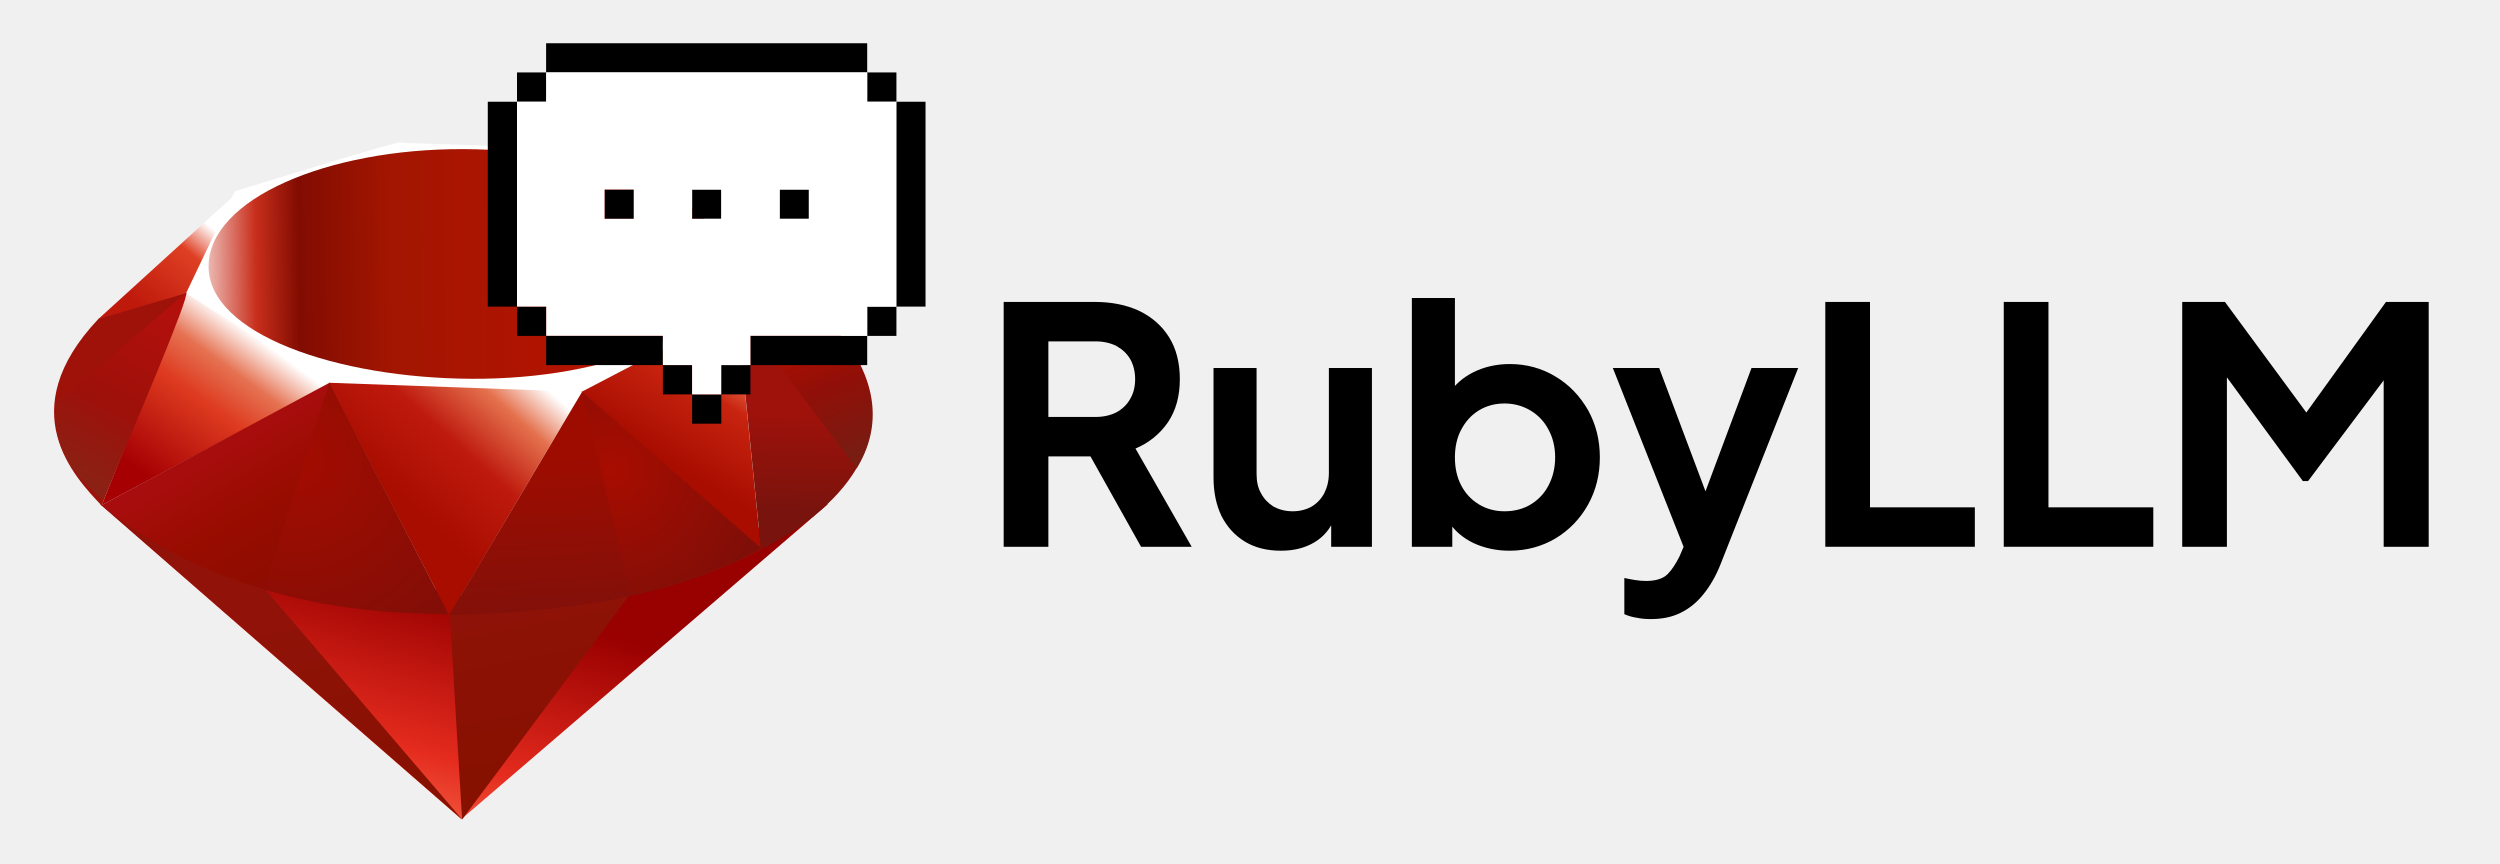
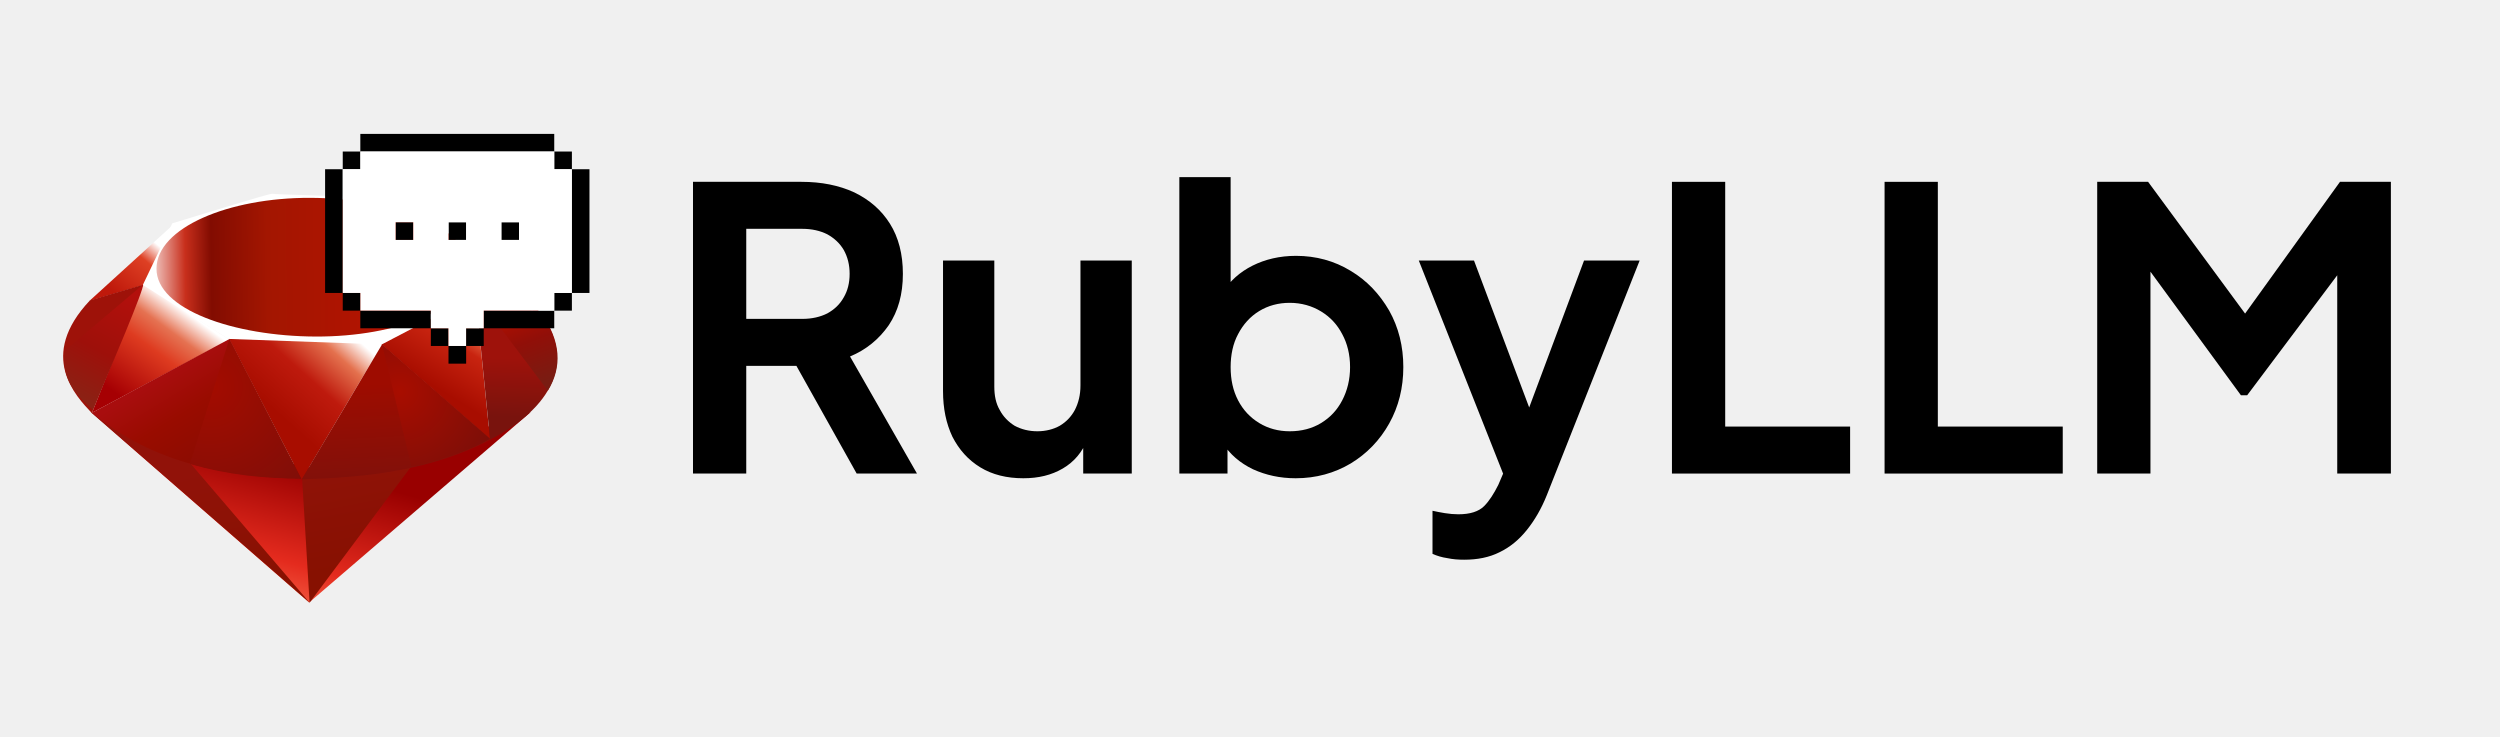
- <svg xmlns="http://www.w3.org/2000/svg" width="100%" height="100%" viewBox="0 0 1483 512" version="1.1" xml:space="preserve" style="fill-rule:evenodd;clip-rule:evenodd;stroke-linejoin:round;stroke-miterlimit:2;">
-   <g transform="matrix(1,0,0,1,0,-582.045)">
-     <g id="Big" transform="matrix(2.89622,0,0,1,0,582.045)">
-       <rect x="0" y="0" width="512" height="512" style="fill:none;" />
-       <g transform="matrix(0.836626,0,0,1.14948,-6.41812,9.063)">
-         <g transform="matrix(0.5658,1.19099,-0.564997,1.19268,120.907,-31.4857)">
-           <g>
-             <path id="polygon3282" d="M153.5,130.41L40.38,197.58L186.849,187.641L198.13,39.95L153.5,130.41Z" style="fill:url(#_Linear1);" />
-             <path id="polygon3293" d="M187.089,187.54L174.5,100.65L140.209,145.93L187.089,187.54Z" style="fill:url(#_Linear2);" />
-             <path id="polygon3304" d="M187.259,187.54L95.03,180.3L40.87,197.391L187.259,187.54Z" style="fill:url(#_Linear3);" />
-             <path id="polygon3319" d="M41,197.41L64.04,121.93L13.34,132.771L41,197.41Z" style="fill:url(#_Linear4);" />
-             <path id="polygon3334" d="M140.2,146.18L119,63.14L58.33,120.01L140.2,146.18Z" style="fill:url(#_Linear5);" />
-             <path id="polygon3349" d="M193.32,64.31L135.97,17.47L120,69.1L193.32,64.31Z" style="fill:url(#_Linear6);" />
-             <path id="polygon3362" d="M166.5,0.77L132.77,19.41L111.49,0.52L166.5,0.77Z" style="fill:url(#_Linear7);" />
-             <path id="polygon3375" d="M0,158.09L14.13,132.32L2.7,101.62L0,158.09Z" style="fill:url(#_Linear8);" />
-             <path id="path3377" d="M1.94,100.65L13.44,133.27L63.41,122.059L120.46,69.039L136.56,17.9L111.209,0L68.109,16.13C54.53,28.76 28.18,53.75 27.23,54.22C26.29,54.7 9.83,85.81 1.94,100.65Z" style="fill:white;" />
-             <path id="path3400" d="M42.32,42.05C71.75,12.87 109.69,-4.37 124.25,10.32C138.801,25.01 123.37,60.71 93.94,89.88C64.51,119.05 27.04,137.24 12.49,122.55C-2.07,107.87 12.89,71.22 42.32,42.05Z" style="fill:url(#_Linear9);" />
-             <path id="path3413" d="M41,197.38L63.86,121.66L139.78,146.05C112.33,171.79 81.8,193.55 41,197.38Z" style="fill:url(#_Linear10);" />
-             <path id="path3424" d="M120.56,68.89L140.05,146.09C162.98,121.98 183.56,96.06 193.639,64L120.56,68.89Z" style="fill:url(#_Linear11);" />
-             <path id="path3435" d="M193.44,64.39C201.24,40.85 203.04,7.08 166.259,0.81L136.079,17.48L193.44,64.39Z" style="fill:url(#_Linear12);" />
-             <path id="path3437" d="M0,157.75C1.08,196.601 29.11,197.18 41.05,197.521L13.47,133.11L0,157.75Z" style="fill:rgb(158,18,9);" />
-             <path id="path3448" d="M120.669,69.01C138.289,79.84 173.8,101.59 174.52,101.99C175.639,102.62 189.83,78.06 193.05,64.18L120.669,69.01Z" style="fill:url(#_Radial13);" />
-             <path id="path3459" d="M63.83,121.66L94.39,180.62C112.46,170.82 126.61,158.88 139.57,146.09L63.83,121.66Z" style="fill:url(#_Radial14);" />
-             <path id="path3472" d="M13.35,133.19L9.02,184.75C17.19,195.91 28.43,196.88 40.22,196.01C31.69,174.78 14.65,132.33 13.35,133.19Z" style="fill:url(#_Linear15);" />
-             <path id="path3485" d="M135.9,17.61L196.61,26.13C193.37,12.4 183.42,3.54 166.46,0.77L135.9,17.61Z" style="fill:url(#_Linear16);" />
+ <svg xmlns="http://www.w3.org/2000/svg" viewBox="0 0 475 140" version="1.1" xml:space="preserve" style="fill-rule:evenodd;clip-rule:evenodd;stroke-linejoin:round;stroke-miterlimit:2;" id="svg96">
+   <g transform="translate(12 20) scale(0.1953125)" id="g7">
+     <g transform="matrix(1,0,0,1,-6.23501,-2.41232)" id="g6">
+       <g id="Light" transform="matrix(1,0,0,1,6.23501,2.41232)">
+         <rect x="0" y="0" width="512" height="512" style="fill:none;" id="rect1" />
+         <g transform="matrix(1.13848,0,0,1.13848,-50.1797,11.4251)" id="g5">
+           <g transform="matrix(1.19268,1.19099,-1.19099,1.19268,254.868,-31.4857)" id="g2">
+             <g id="g1">
+               <path id="polygon3282" d="M153.5,130.41L40.38,197.58L186.849,187.641L198.13,39.95L153.5,130.41Z" style="fill:url(#_Linear1);" />
+               <path id="polygon3293" d="M187.089,187.54L174.5,100.65L140.209,145.93L187.089,187.54Z" style="fill:url(#_Linear2);" />
+               <path id="polygon3304" d="M187.259,187.54L95.03,180.3L40.87,197.391L187.259,187.54Z" style="fill:url(#_Linear3);" />
+               <path id="polygon3319" d="M41,197.41L64.04,121.93L13.34,132.771L41,197.41Z" style="fill:url(#_Linear4);" />
+               <path id="polygon3334" d="M140.2,146.18L119,63.14L58.33,120.01L140.2,146.18Z" style="fill:url(#_Linear5);" />
+               <path id="polygon3349" d="M193.32,64.31L135.97,17.47L120,69.1L193.32,64.31Z" style="fill:url(#_Linear6);" />
+               <path id="polygon3362" d="M166.5,0.77L132.77,19.41L111.49,0.52L166.5,0.77Z" style="fill:url(#_Linear7);" />
+               <path id="polygon3375" d="M0,158.09L14.13,132.32L2.7,101.62L0,158.09Z" style="fill:url(#_Linear8);" />
+               <path id="path3377" d="M1.94,100.65L13.44,133.27L63.41,122.059L120.46,69.039L136.56,17.9L111.209,0L68.109,16.13C54.53,28.76 28.18,53.75 27.23,54.22C26.29,54.7 9.83,85.81 1.94,100.65Z" style="fill:white;" />
+               <path id="path3400" d="M42.32,42.05C71.75,12.87 109.69,-4.37 124.25,10.32C138.801,25.01 123.37,60.71 93.94,89.88C64.51,119.05 27.04,137.24 12.49,122.55C-2.07,107.87 12.89,71.22 42.32,42.05Z" style="fill:url(#_Linear9);" />
+               <path id="path3413" d="M41,197.38L63.86,121.66L139.78,146.05C112.33,171.79 81.8,193.55 41,197.38Z" style="fill:url(#_Linear10);" />
+               <path id="path3424" d="M120.56,68.89L140.05,146.09C162.98,121.98 183.56,96.06 193.639,64L120.56,68.89Z" style="fill:url(#_Linear11);" />
+               <path id="path3435" d="M193.44,64.39C201.24,40.85 203.04,7.08 166.259,0.81L136.079,17.48L193.44,64.39Z" style="fill:url(#_Linear12);" />
+               <path id="path3437" d="M0,157.75C1.08,196.601 29.11,197.18 41.05,197.521L13.47,133.11L0,157.75Z" style="fill:rgb(158,18,9);" />
+               <path id="path3448" d="M120.669,69.01C138.289,79.84 173.8,101.59 174.52,101.99C175.639,102.62 189.83,78.06 193.05,64.18L120.669,69.01Z" style="fill:url(#_Radial13);" />
+               <path id="path3459" d="M63.83,121.66L94.39,180.62C112.46,170.82 126.61,158.88 139.57,146.09L63.83,121.66Z" style="fill:url(#_Radial14);" />
+               <path id="path3472" d="M13.35,133.19L9.02,184.75C17.19,195.91 28.43,196.88 40.22,196.01C31.69,174.78 14.65,132.33 13.35,133.19Z" style="fill:url(#_Linear15);" />
+               <path id="path3485" d="M135.9,17.61L196.61,26.13C193.37,12.4 183.42,3.54 166.46,0.77L135.9,17.61Z" style="fill:url(#_Linear16);" />
+             </g>
+           </g>
+           <g id="XMLID_22_" transform="matrix(0.56475,0,0,0.566265,267.898,-0.682123)">
+             <g id="g3">
+               <rect id="XMLID_101_" x="53.3" y="26.7" width="293.4" height="26.6" style="fill-rule:nonzero;" />
+               <rect id="XMLID_177_" x="26.7" y="53.3" width="26.7" height="26.7" />
+               <rect id="XMLID_178_" x="346.7" y="53.3" width="26.7" height="26.7" />
+               <rect id="XMLID_179_" x="373.3" y="80" width="26.7" height="186.7" style="fill-rule:nonzero;" />
+               <rect id="XMLID_180_" x="106.7" y="160" width="26.7" height="26.7" />
+               <rect id="XMLID_181_" x="186.7" y="160" width="26.7" height="26.7" />
+               <rect id="XMLID_182_" x="266.7" y="160" width="26.7" height="26.7" />
+               <rect id="XMLID_183_" x="0" y="80" width="26.7" height="186.7" style="fill-rule:nonzero;" />
+               <rect id="XMLID_184_" x="26.7" y="266.7" width="26.7" height="26.7" />
+               <rect id="XMLID_185_" x="346.7" y="266.7" width="26.7" height="26.7" />
+               <rect id="XMLID_211_" x="53.3" y="293.3" width="106.7" height="26.7" style="fill-rule:nonzero;" />
+               <rect id="XMLID_212_" x="240" y="293.3" width="106.7" height="26.7" style="fill-rule:nonzero;" />
+               <rect id="XMLID_213_" x="160" y="320" width="26.7" height="26.7" />
+               <rect id="XMLID_214_" x="213.3" y="320" width="26.7" height="26.7" />
+               <rect id="XMLID_215_" x="186.7" y="346.7" width="26.7" height="26.7" />
+             </g>
+             <g transform="matrix(0.5,0,0,0.5,0,0)" id="g4">
+               <path d="M53.4,533.4L53.4,160L106.8,160L106.8,106.6L693.4,106.6L693.4,160L746.6,160L746.6,533.4L693.4,533.4L693.4,586.6L480,586.6L480,640L426.6,640L426.6,693.4L373.4,693.4L373.4,640L320,640L320,586.6L106.8,586.6L106.8,533.4L53.4,533.4ZM266.8,320L213.4,320L213.4,373.4L266.8,373.4L266.8,320ZM426.8,320L373.4,320L373.4,373.4L426.8,373.4L426.8,320ZM586.8,320L533.4,320L533.4,373.4L586.8,373.4L586.8,320Z" style="fill:white;" id="path3" />
+             </g>
          </g>
        </g>
-         <g transform="matrix(0.267913,0,0,0.566265,127.089,-0.682123)">
-           <path id="XMLID_101_" d="M53.3,53.3L346.7,53.3L346.7,26.7L53.3,26.7L53.3,53.3Z" style="fill-rule:nonzero;" />
-           <rect id="XMLID_177_" x="26.7" y="53.3" width="26.7" height="26.7" />
-           <rect id="XMLID_178_" x="346.7" y="53.3" width="26.7" height="26.7" />
-           <path id="XMLID_179_" d="M373.3,80L373.3,266.7L400,266.7L400,80L373.3,80Z" style="fill-rule:nonzero;" />
-           <rect id="XMLID_180_" x="106.7" y="160" width="26.7" height="26.7" />
-           <rect id="XMLID_181_" x="186.7" y="160" width="26.7" height="26.7" />
-           <rect id="XMLID_182_" x="266.7" y="160" width="26.7" height="26.7" />
-           <path id="XMLID_183_" d="M26.7,266.7L26.7,80L0,80L0,266.7L26.7,266.7Z" style="fill-rule:nonzero;" />
-           <rect id="XMLID_184_" x="26.7" y="266.7" width="26.7" height="26.7" />
-           <rect id="XMLID_185_" x="346.7" y="266.7" width="26.7" height="26.7" />
-           <path id="XMLID_211_" d="M160,293.3L53.3,293.3L53.3,320L160,320L160,293.3Z" style="fill-rule:nonzero;" />
-           <path id="XMLID_212_" d="M346.7,293.3L240,293.3L240,320L346.7,320L346.7,293.3Z" style="fill-rule:nonzero;" />
-           <rect id="XMLID_213_" x="160" y="320" width="26.7" height="26.7" />
-           <rect id="XMLID_214_" x="213.3" y="320" width="26.7" height="26.7" />
-           <rect id="XMLID_215_" x="186.7" y="346.7" width="26.7" height="26.7" />
-         </g>
-         <g transform="matrix(0.133956,0,0,0.283132,127.089,-0.682123)">
-           <path d="M53.4,533.4L53.4,160L106.8,160L106.8,106.6L693.4,106.6L693.4,160L746.6,160L746.6,533.4L693.4,533.4L693.4,586.6L480,586.6L480,640L426.6,640L426.6,693.4L373.4,693.4L373.4,640L320,640L320,586.6L106.8,586.6L106.8,533.4L53.4,533.4ZM266.8,320L213.4,320L213.4,373.4L266.8,373.4L266.8,320ZM426.8,320L373.4,320L373.4,373.4L426.8,373.4L426.8,320ZM586.8,320L533.4,320L533.4,373.4L586.8,373.4L586.8,320Z" style="fill:white;" />
-         </g>
-       </g>
-       <g transform="matrix(1.40236,0,0,4.06153,161.177,-371.155)">
-         <g transform="matrix(48,0,0,48,28.2017,171.241)">
-           <path d="M0.072,-0L0.072,-0.745L0.349,-0.745C0.4,-0.745 0.445,-0.736 0.484,-0.718C0.523,-0.699 0.553,-0.673 0.575,-0.638C0.597,-0.603 0.608,-0.56 0.608,-0.51C0.608,-0.458 0.596,-0.415 0.572,-0.379C0.547,-0.343 0.514,-0.316 0.473,-0.299L0.644,-0L0.49,-0L0.307,-0.327L0.395,-0.275L0.208,-0.275L0.208,-0L0.072,-0ZM0.208,-0.395L0.351,-0.395C0.376,-0.395 0.397,-0.4 0.415,-0.409C0.433,-0.419 0.447,-0.432 0.457,-0.45C0.467,-0.467 0.472,-0.487 0.472,-0.51C0.472,-0.533 0.467,-0.553 0.457,-0.571C0.447,-0.588 0.433,-0.601 0.415,-0.611C0.397,-0.62 0.376,-0.625 0.351,-0.625L0.208,-0.625L0.208,-0.395Z" style="fill-rule:nonzero;" />
-         </g>
-         <g transform="matrix(48,0,0,48,59.9057,171.241)">
-           <path d="M0.255,0.012C0.213,0.012 0.176,0.003 0.145,-0.016C0.114,-0.035 0.091,-0.061 0.074,-0.094C0.058,-0.128 0.05,-0.166 0.05,-0.211L0.05,-0.544L0.181,-0.544L0.181,-0.222C0.181,-0.199 0.185,-0.179 0.195,-0.162C0.204,-0.145 0.217,-0.132 0.233,-0.122C0.25,-0.113 0.269,-0.108 0.291,-0.108C0.312,-0.108 0.332,-0.113 0.348,-0.122C0.365,-0.132 0.378,-0.146 0.387,-0.163C0.396,-0.181 0.401,-0.201 0.401,-0.225L0.401,-0.544L0.532,-0.544L0.532,-0L0.408,-0L0.408,-0.107L0.419,-0.088C0.406,-0.055 0.385,-0.03 0.356,-0.013C0.327,0.004 0.294,0.012 0.255,0.012Z" style="fill-rule:nonzero;" />
-         </g>
-         <g transform="matrix(48,0,0,48,88.3457,171.241)">
-           <path d="M0.358,0.012C0.318,0.012 0.282,0.004 0.249,-0.011C0.216,-0.027 0.19,-0.049 0.171,-0.079L0.184,-0.105L0.184,-0L0.061,-0L0.061,-0.757L0.192,-0.757L0.192,-0.436L0.172,-0.463C0.19,-0.492 0.216,-0.515 0.248,-0.531C0.28,-0.547 0.317,-0.556 0.359,-0.556C0.41,-0.556 0.457,-0.543 0.498,-0.518C0.54,-0.493 0.572,-0.459 0.597,-0.416C0.621,-0.373 0.633,-0.325 0.633,-0.272C0.633,-0.219 0.621,-0.171 0.597,-0.128C0.573,-0.085 0.54,-0.051 0.499,-0.026C0.457,-0.001 0.41,0.012 0.358,0.012ZM0.343,-0.108C0.373,-0.108 0.4,-0.115 0.423,-0.129C0.446,-0.143 0.464,-0.162 0.477,-0.187C0.49,-0.212 0.497,-0.24 0.497,-0.272C0.497,-0.304 0.49,-0.332 0.477,-0.356C0.464,-0.381 0.446,-0.4 0.423,-0.414C0.4,-0.428 0.373,-0.436 0.343,-0.436C0.314,-0.436 0.288,-0.429 0.265,-0.415C0.242,-0.401 0.224,-0.381 0.211,-0.356C0.198,-0.332 0.192,-0.303 0.192,-0.272C0.192,-0.24 0.198,-0.212 0.211,-0.187C0.224,-0.162 0.242,-0.143 0.265,-0.129C0.288,-0.115 0.314,-0.108 0.343,-0.108Z" style="fill-rule:nonzero;" />
-         </g>
-         <g transform="matrix(48,0,0,48,120.098,171.241)">
-           <path d="M0.127,0.22C0.112,0.22 0.098,0.219 0.084,0.216C0.07,0.214 0.057,0.21 0.046,0.205L0.046,0.095C0.055,0.097 0.065,0.099 0.077,0.101C0.089,0.103 0.101,0.104 0.112,0.104C0.142,0.104 0.164,0.097 0.178,0.083C0.191,0.07 0.203,0.051 0.214,0.029L0.25,-0.055L0.248,0.055L0.011,-0.544L0.152,-0.544L0.318,-0.102L0.268,-0.102L0.433,-0.544L0.575,-0.544L0.338,0.055C0.324,0.09 0.307,0.119 0.287,0.144C0.267,0.169 0.244,0.188 0.217,0.201C0.191,0.214 0.161,0.22 0.127,0.22Z" style="fill-rule:nonzero;" />
-         </g>
-         <g transform="matrix(48,0,0,48,148.202,171.241)">
-           <path d="M0.072,-0L0.072,-0.745L0.208,-0.745L0.208,-0.12L0.527,-0.12L0.527,-0L0.072,-0Z" style="fill-rule:nonzero;" />
-         </g>
-         <g transform="matrix(48,0,0,48,174.266,171.241)">
-           <path d="M0.072,-0L0.072,-0.745L0.208,-0.745L0.208,-0.12L0.527,-0.12L0.527,-0L0.072,-0Z" style="fill-rule:nonzero;" />
-         </g>
-         <g transform="matrix(48,0,0,48,200.33,171.241)">
-           <path d="M0.072,-0L0.072,-0.745L0.202,-0.745L0.481,-0.366L0.419,-0.366L0.692,-0.745L0.822,-0.745L0.822,-0L0.685,-0L0.685,-0.59L0.738,-0.577L0.455,-0.2L0.439,-0.2L0.163,-0.577L0.208,-0.59L0.208,-0L0.072,-0Z" style="fill-rule:nonzero;" />
-         </g>
-         <g transform="matrix(48,0,0,48,243.194,171.241)">
-                 </g>
      </g>
    </g>
  </g>
-   <defs>
+   <g transform="matrix(1.55,0,0,1.55,82.6,-175.4471)" fill="#111111" id="g15" style="fill:#000000;fill-opacity:1">
+     <g transform="matrix(48,0,0,48,28.2017,171.241)" id="g8" style="fill:#000000;fill-opacity:1">
+       <path d="m 0.072,0 v -0.745 h 0.277 c 0.051,0 0.096,0.009 0.135,0.027 0.039,0.019 0.069,0.045 0.091,0.08 0.022,0.035 0.033,0.078 0.033,0.128 0,0.052 -0.012,0.095 -0.036,0.131 -0.025,0.036 -0.058,0.063 -0.099,0.08 L 0.644,0 H 0.49 L 0.307,-0.327 0.395,-0.275 H 0.208 V 0 Z m 0.136,-0.395 h 0.143 c 0.025,0 0.046,-0.005 0.064,-0.014 0.018,-0.01 0.032,-0.023 0.042,-0.041 0.01,-0.017 0.015,-0.037 0.015,-0.06 0,-0.023 -0.005,-0.043 -0.015,-0.061 C 0.447,-0.588 0.433,-0.601 0.415,-0.611 0.397,-0.62 0.376,-0.625 0.351,-0.625 H 0.208 Z" style="fill-rule:nonzero;fill:#000000;fill-opacity:1" id="path7" />
+     </g>
+     <g transform="matrix(48,0,0,48,59.9057,171.241)" id="g9" style="fill:#000000;fill-opacity:1">
+       <path d="M 0.255,0.012 C 0.213,0.012 0.176,0.003 0.145,-0.016 0.114,-0.035 0.091,-0.061 0.074,-0.094 0.058,-0.128 0.05,-0.166 0.05,-0.211 v -0.333 h 0.131 v 0.322 c 0,0.023 0.004,0.043 0.014,0.06 0.009,0.017 0.022,0.03 0.038,0.04 0.017,0.009 0.036,0.014 0.058,0.014 0.021,0 0.041,-0.005 0.057,-0.014 0.017,-0.01 0.03,-0.024 0.039,-0.041 0.009,-0.018 0.014,-0.038 0.014,-0.062 V -0.544 H 0.532 V 0 H 0.408 v -0.107 l 0.011,0.019 C 0.406,-0.055 0.385,-0.03 0.356,-0.013 0.327,0.004 0.294,0.012 0.255,0.012 Z" style="fill-rule:nonzero;fill:#000000;fill-opacity:1" id="path8" />
+     </g>
+     <g transform="matrix(48,0,0,48,88.3457,171.241)" id="g10" style="fill:#000000;fill-opacity:1">
+       <path d="M 0.358,0.012 C 0.318,0.012 0.282,0.004 0.249,-0.011 0.216,-0.027 0.19,-0.049 0.171,-0.079 L 0.184,-0.105 V 0 H 0.061 v -0.757 h 0.131 v 0.321 l -0.02,-0.027 c 0.018,-0.029 0.044,-0.052 0.076,-0.068 0.032,-0.016 0.069,-0.025 0.111,-0.025 0.051,0 0.098,0.013 0.139,0.038 0.042,0.025 0.074,0.059 0.099,0.102 0.024,0.043 0.036,0.091 0.036,0.144 0,0.053 -0.012,0.101 -0.036,0.144 C 0.573,-0.085 0.54,-0.051 0.499,-0.026 0.457,-0.001 0.41,0.012 0.358,0.012 Z m -0.015,-0.12 c 0.03,0 0.057,-0.007 0.08,-0.021 0.023,-0.014 0.041,-0.033 0.054,-0.058 0.013,-0.025 0.02,-0.053 0.02,-0.085 0,-0.032 -0.007,-0.06 -0.02,-0.084 C 0.464,-0.381 0.446,-0.4 0.423,-0.414 0.4,-0.428 0.373,-0.436 0.343,-0.436 c -0.029,0 -0.055,0.007 -0.078,0.021 -0.023,0.014 -0.041,0.034 -0.054,0.059 -0.013,0.024 -0.019,0.053 -0.019,0.084 0,0.032 0.006,0.06 0.019,0.085 0.013,0.025 0.031,0.044 0.054,0.058 0.023,0.014 0.049,0.021 0.078,0.021 z" style="fill-rule:nonzero;fill:#000000;fill-opacity:1" id="path9" />
+     </g>
+     <g transform="matrix(48,0,0,48,120.098,171.241)" id="g11" style="fill:#000000;fill-opacity:1">
+       <path d="M 0.127,0.22 C 0.112,0.22 0.098,0.219 0.084,0.216 0.07,0.214 0.057,0.21 0.046,0.205 v -0.11 c 0.009,0.002 0.019,0.004 0.031,0.006 0.012,0.002 0.024,0.003 0.035,0.003 0.03,0 0.052,-0.007 0.066,-0.021 C 0.191,0.07 0.203,0.051 0.214,0.029 L 0.25,-0.055 0.248,0.055 0.011,-0.544 h 0.141 l 0.166,0.442 H 0.268 L 0.433,-0.544 H 0.575 L 0.338,0.055 C 0.324,0.09 0.307,0.119 0.287,0.144 0.267,0.169 0.244,0.188 0.217,0.201 0.191,0.214 0.161,0.22 0.127,0.22 Z" style="fill-rule:nonzero;fill:#000000;fill-opacity:1" id="path10" />
+     </g>
+     <g transform="matrix(48,0,0,48,148.202,171.241)" id="g12" style="fill:#000000;fill-opacity:1">
+       <path d="M 0.072,0 V -0.745 H 0.208 V -0.12 H 0.527 V 0 Z" style="fill-rule:nonzero;fill:#000000;fill-opacity:1" id="path11" />
+     </g>
+     <g transform="matrix(48,0,0,48,174.266,171.241)" id="g13" style="fill:#000000;fill-opacity:1">
+       <path d="M 0.072,0 V -0.745 H 0.208 V -0.12 H 0.527 V 0 Z" style="fill-rule:nonzero;fill:#000000;fill-opacity:1" id="path12" />
+     </g>
+     <g transform="matrix(48,0,0,48,200.33,171.241)" id="g14" style="fill:#000000;fill-opacity:1">
+       <path d="m 0.072,0 v -0.745 h 0.13 l 0.279,0.379 H 0.419 l 0.273,-0.379 h 0.13 V 0 H 0.685 V -0.59 L 0.738,-0.577 0.455,-0.2 H 0.439 L 0.163,-0.577 0.208,-0.59 V 0 Z" style="fill-rule:nonzero;fill:#000000;fill-opacity:1" id="path13" />
+     </g>
+   </g>
+   <defs id="defs96">
    <linearGradient id="_Linear1" x1="0" y1="0" x2="1" y2="0" gradientUnits="userSpaceOnUse" gradientTransform="matrix(-41.7974,-73.7955,73.7955,-41.7974,174.074,215.549)">
-       <stop offset="0" style="stop-color:rgb(251,118,85);stop-opacity:1" />
-       <stop offset="0" style="stop-color:rgb(251,118,85);stop-opacity:1" />
-       <stop offset="0.41" style="stop-color:rgb(228,43,30);stop-opacity:1" />
-       <stop offset="0.99" style="stop-color:rgb(153,0,0);stop-opacity:1" />
-       <stop offset="1" style="stop-color:rgb(153,0,0);stop-opacity:1" />
+       <stop offset="0" style="stop-color:rgb(251,118,85);stop-opacity:1" id="stop15" />
+       <stop offset="0" style="stop-color:rgb(251,118,85);stop-opacity:1" id="stop16" />
+       <stop offset="0.41" style="stop-color:rgb(228,43,30);stop-opacity:1" id="stop17" />
+       <stop offset="0.99" style="stop-color:rgb(153,0,0);stop-opacity:1" id="stop18" />
+       <stop offset="1" style="stop-color:rgb(153,0,0);stop-opacity:1" id="stop19" />
    </linearGradient>
    <linearGradient id="_Linear2" x1="0" y1="0" x2="1" y2="0" gradientUnits="userSpaceOnUse" gradientTransform="matrix(-53.8674,-36.1483,36.1483,-53.8674,194.895,153.558)">
-       <stop offset="0" style="stop-color:rgb(135,17,1);stop-opacity:1" />
-       <stop offset="0" style="stop-color:rgb(135,17,1);stop-opacity:1" />
-       <stop offset="0.99" style="stop-color:rgb(145,18,9);stop-opacity:1" />
-       <stop offset="1" style="stop-color:rgb(145,18,9);stop-opacity:1" />
+       <stop offset="0" style="stop-color:rgb(135,17,1);stop-opacity:1" id="stop20" />
+       <stop offset="0" style="stop-color:rgb(135,17,1);stop-opacity:1" id="stop21" />
+       <stop offset="0.99" style="stop-color:rgb(145,18,9);stop-opacity:1" id="stop22" />
+       <stop offset="1" style="stop-color:rgb(145,18,9);stop-opacity:1" id="stop23" />
    </linearGradient>
    <linearGradient id="_Linear3" x1="0" y1="0" x2="1" y2="0" gradientUnits="userSpaceOnUse" gradientTransform="matrix(-53.8657,-36.1472,36.1472,-53.8657,151.795,217.785)">
-       <stop offset="0" style="stop-color:rgb(135,17,1);stop-opacity:1" />
-       <stop offset="0" style="stop-color:rgb(135,17,1);stop-opacity:1" />
-       <stop offset="0.99" style="stop-color:rgb(145,18,9);stop-opacity:1" />
-       <stop offset="1" style="stop-color:rgb(145,18,9);stop-opacity:1" />
+       <stop offset="0" style="stop-color:rgb(135,17,1);stop-opacity:1" id="stop24" />
+       <stop offset="0" style="stop-color:rgb(135,17,1);stop-opacity:1" id="stop25" />
+       <stop offset="0.99" style="stop-color:rgb(145,18,9);stop-opacity:1" id="stop26" />
+       <stop offset="1" style="stop-color:rgb(145,18,9);stop-opacity:1" id="stop27" />
    </linearGradient>
    <linearGradient id="_Linear4" x1="0" y1="0" x2="1" y2="0" gradientUnits="userSpaceOnUse" gradientTransform="matrix(8.3506,54.2708,-54.2708,8.3506,38.6963,127.391)">
-       <stop offset="0" style="stop-color:white;stop-opacity:1" />
-       <stop offset="0" style="stop-color:white;stop-opacity:1" />
-       <stop offset="0.23" style="stop-color:rgb(229,114,82);stop-opacity:1" />
-       <stop offset="0.46" style="stop-color:rgb(222,59,32);stop-opacity:1" />
-       <stop offset="0.99" style="stop-color:rgb(166,0,3);stop-opacity:1" />
-       <stop offset="1" style="stop-color:rgb(166,0,3);stop-opacity:1" />
+       <stop offset="0" style="stop-color:white;stop-opacity:1" id="stop28" />
+       <stop offset="0" style="stop-color:white;stop-opacity:1" id="stop29" />
+       <stop offset="0.23" style="stop-color:rgb(229,114,82);stop-opacity:1" id="stop30" />
+       <stop offset="0.46" style="stop-color:rgb(222,59,32);stop-opacity:1" id="stop31" />
+       <stop offset="0.99" style="stop-color:rgb(166,0,3);stop-opacity:1" id="stop32" />
+       <stop offset="1" style="stop-color:rgb(166,0,3);stop-opacity:1" id="stop33" />
    </linearGradient>
    <linearGradient id="_Linear5" x1="0" y1="0" x2="1" y2="0" gradientUnits="userSpaceOnUse" gradientTransform="matrix(3.07681,55.3868,-55.3868,3.07681,96.1328,76.7153)">
-       <stop offset="0" style="stop-color:white;stop-opacity:1" />
-       <stop offset="0" style="stop-color:white;stop-opacity:1" />
-       <stop offset="0.23" style="stop-color:rgb(228,113,78);stop-opacity:1" />
-       <stop offset="0.56" style="stop-color:rgb(190,26,13);stop-opacity:1" />
-       <stop offset="0.99" style="stop-color:rgb(168,13,0);stop-opacity:1" />
-       <stop offset="1" style="stop-color:rgb(168,13,0);stop-opacity:1" />
+       <stop offset="0" style="stop-color:white;stop-opacity:1" id="stop34" />
+       <stop offset="0" style="stop-color:white;stop-opacity:1" id="stop35" />
+       <stop offset="0.23" style="stop-color:rgb(228,113,78);stop-opacity:1" id="stop36" />
+       <stop offset="0.56" style="stop-color:rgb(190,26,13);stop-opacity:1" id="stop37" />
+       <stop offset="0.99" style="stop-color:rgb(168,13,0);stop-opacity:1" id="stop38" />
+       <stop offset="1" style="stop-color:rgb(168,13,0);stop-opacity:1" id="stop39" />
    </linearGradient>
    <linearGradient id="_Linear6" x1="0" y1="0" x2="1" y2="0" gradientUnits="userSpaceOnUse" gradientTransform="matrix(9.2111,39.6952,-39.6952,9.2111,147.103,25.521)">
-       <stop offset="0" style="stop-color:white;stop-opacity:1" />
-       <stop offset="0" style="stop-color:white;stop-opacity:1" />
-       <stop offset="0.18" style="stop-color:rgb(228,99,66);stop-opacity:1" />
-       <stop offset="0.4" style="stop-color:rgb(200,36,16);stop-opacity:1" />
-       <stop offset="0.99" style="stop-color:rgb(168,13,0);stop-opacity:1" />
-       <stop offset="1" style="stop-color:rgb(168,13,0);stop-opacity:1" />
+       <stop offset="0" style="stop-color:white;stop-opacity:1" id="stop40" />
+       <stop offset="0" style="stop-color:white;stop-opacity:1" id="stop41" />
+       <stop offset="0.18" style="stop-color:rgb(228,99,66);stop-opacity:1" id="stop42" />
+       <stop offset="0.4" style="stop-color:rgb(200,36,16);stop-opacity:1" id="stop43" />
+       <stop offset="0.99" style="stop-color:rgb(168,13,0);stop-opacity:1" id="stop44" />
+       <stop offset="1" style="stop-color:rgb(168,13,0);stop-opacity:1" id="stop45" />
    </linearGradient>
    <linearGradient id="_Linear7" x1="0" y1="0" x2="1" y2="0" gradientUnits="userSpaceOnUse" gradientTransform="matrix(39.6925,-19.8463,19.8463,39.6925,118.976,11.5415)">
-       <stop offset="0" style="stop-color:white;stop-opacity:1" />
-       <stop offset="0" style="stop-color:white;stop-opacity:1" />
-       <stop offset="0.54" style="stop-color:rgb(200,31,17);stop-opacity:1" />
-       <stop offset="0.99" style="stop-color:rgb(191,9,5);stop-opacity:1" />
-       <stop offset="1" style="stop-color:rgb(191,9,5);stop-opacity:1" />
+       <stop offset="0" style="stop-color:white;stop-opacity:1" id="stop46" />
+       <stop offset="0" style="stop-color:white;stop-opacity:1" id="stop47" />
+       <stop offset="0.54" style="stop-color:rgb(200,31,17);stop-opacity:1" id="stop48" />
+       <stop offset="0.99" style="stop-color:rgb(191,9,5);stop-opacity:1" id="stop49" />
+       <stop offset="1" style="stop-color:rgb(191,9,5);stop-opacity:1" id="stop50" />
    </linearGradient>
    <linearGradient id="_Linear8" x1="0" y1="0" x2="1" y2="0" gradientUnits="userSpaceOnUse" gradientTransform="matrix(3.2669,32.7081,-32.7081,3.2669,3.9033,113.555)">
-       <stop offset="0" style="stop-color:white;stop-opacity:1" />
-       <stop offset="0" style="stop-color:white;stop-opacity:1" />
-       <stop offset="0.31" style="stop-color:rgb(222,64,36);stop-opacity:1" />
-       <stop offset="0.99" style="stop-color:rgb(191,25,11);stop-opacity:1" />
-       <stop offset="1" style="stop-color:rgb(191,25,11);stop-opacity:1" />
+       <stop offset="0" style="stop-color:white;stop-opacity:1" id="stop51" />
+       <stop offset="0" style="stop-color:white;stop-opacity:1" id="stop52" />
+       <stop offset="0.31" style="stop-color:rgb(222,64,36);stop-opacity:1" id="stop53" />
+       <stop offset="0.99" style="stop-color:rgb(191,25,11);stop-opacity:1" id="stop54" />
+       <stop offset="1" style="stop-color:rgb(191,25,11);stop-opacity:1" id="stop55" />
    </linearGradient>
    <linearGradient id="_Linear9" x1="0" y1="0" x2="1" y2="0" gradientUnits="userSpaceOnUse" gradientTransform="matrix(153.571,-157.914,157.914,153.571,-18.5557,155.105)">
-       <stop offset="0" style="stop-color:rgb(189,0,18);stop-opacity:1" />
-       <stop offset="0" style="stop-color:rgb(189,0,18);stop-opacity:1" />
-       <stop offset="0.07" style="stop-color:white;stop-opacity:1" />
-       <stop offset="0.17" style="stop-color:white;stop-opacity:1" />
-       <stop offset="0.27" style="stop-color:rgb(200,47,28);stop-opacity:1" />
-       <stop offset="0.33" style="stop-color:rgb(130,12,1);stop-opacity:1" />
-       <stop offset="0.46" style="stop-color:rgb(163,22,1);stop-opacity:1" />
-       <stop offset="0.72" style="stop-color:rgb(179,19,1);stop-opacity:1" />
-       <stop offset="0.99" style="stop-color:rgb(232,38,9);stop-opacity:1" />
-       <stop offset="1" style="stop-color:rgb(232,38,9);stop-opacity:1" />
+       <stop offset="0" style="stop-color:rgb(189,0,18);stop-opacity:1" id="stop56" />
+       <stop offset="0" style="stop-color:rgb(189,0,18);stop-opacity:1" id="stop57" />
+       <stop offset="0.07" style="stop-color:white;stop-opacity:1" id="stop58" />
+       <stop offset="0.17" style="stop-color:white;stop-opacity:1" id="stop59" />
+       <stop offset="0.27" style="stop-color:rgb(200,47,28);stop-opacity:1" id="stop60" />
+       <stop offset="0.33" style="stop-color:rgb(130,12,1);stop-opacity:1" id="stop61" />
+       <stop offset="0.46" style="stop-color:rgb(163,22,1);stop-opacity:1" id="stop62" />
+       <stop offset="0.72" style="stop-color:rgb(179,19,1);stop-opacity:1" id="stop63" />
+       <stop offset="0.99" style="stop-color:rgb(232,38,9);stop-opacity:1" id="stop64" />
+       <stop offset="1" style="stop-color:rgb(232,38,9);stop-opacity:1" id="stop65" />
    </linearGradient>
    <linearGradient id="_Linear10" x1="0" y1="0" x2="1" y2="0" gradientUnits="userSpaceOnUse" gradientTransform="matrix(-46.257,-11.4166,11.4166,-46.257,99.0747,171.033)">
-       <stop offset="0" style="stop-color:rgb(140,12,1);stop-opacity:1" />
-       <stop offset="0" style="stop-color:rgb(140,12,1);stop-opacity:1" />
-       <stop offset="0.54" style="stop-color:rgb(153,12,0);stop-opacity:1" />
-       <stop offset="0.99" style="stop-color:rgb(168,13,14);stop-opacity:1" />
-       <stop offset="1" style="stop-color:rgb(168,13,14);stop-opacity:1" />
+       <stop offset="0" style="stop-color:rgb(140,12,1);stop-opacity:1" id="stop66" />
+       <stop offset="0" style="stop-color:rgb(140,12,1);stop-opacity:1" id="stop67" />
+       <stop offset="0.54" style="stop-color:rgb(153,12,0);stop-opacity:1" id="stop68" />
+       <stop offset="0.99" style="stop-color:rgb(168,13,14);stop-opacity:1" id="stop69" />
+       <stop offset="1" style="stop-color:rgb(168,13,14);stop-opacity:1" id="stop70" />
    </linearGradient>
    <linearGradient id="_Linear11" x1="0" y1="0" x2="1" y2="0" gradientUnits="userSpaceOnUse" gradientTransform="matrix(-41.0932,-36.8306,36.8306,-41.0932,178.526,115.515)">
-       <stop offset="0" style="stop-color:rgb(126,17,11);stop-opacity:1" />
-       <stop offset="0" style="stop-color:rgb(126,17,11);stop-opacity:1" />
-       <stop offset="0.99" style="stop-color:rgb(158,12,0);stop-opacity:1" />
-       <stop offset="1" style="stop-color:rgb(158,12,0);stop-opacity:1" />
+       <stop offset="0" style="stop-color:rgb(126,17,11);stop-opacity:1" id="stop71" />
+       <stop offset="0" style="stop-color:rgb(126,17,11);stop-opacity:1" id="stop72" />
+       <stop offset="0.99" style="stop-color:rgb(158,12,0);stop-opacity:1" id="stop73" />
+       <stop offset="1" style="stop-color:rgb(158,12,0);stop-opacity:1" id="stop74" />
    </linearGradient>
    <linearGradient id="_Linear12" x1="0" y1="0" x2="1" y2="0" gradientUnits="userSpaceOnUse" gradientTransform="matrix(-20.4693,-21.8832,21.8832,-20.4693,193.624,47.937)">
-       <stop offset="0" style="stop-color:rgb(121,19,13);stop-opacity:1" />
-       <stop offset="0" style="stop-color:rgb(121,19,13);stop-opacity:1" />
-       <stop offset="0.99" style="stop-color:rgb(158,18,11);stop-opacity:1" />
-       <stop offset="1" style="stop-color:rgb(158,18,11);stop-opacity:1" />
+       <stop offset="0" style="stop-color:rgb(121,19,13);stop-opacity:1" id="stop75" />
+       <stop offset="0" style="stop-color:rgb(121,19,13);stop-opacity:1" id="stop76" />
+       <stop offset="0.99" style="stop-color:rgb(158,18,11);stop-opacity:1" id="stop77" />
+       <stop offset="1" style="stop-color:rgb(158,18,11);stop-opacity:1" id="stop78" />
    </linearGradient>
    <radialGradient id="_Radial13" cx="0" cy="0" r="1" gradientUnits="userSpaceOnUse" gradientTransform="matrix(50.3576,0,0,50.3576,143.832,79.3882)">
-       <stop offset="0" style="stop-color:rgb(168,13,0);stop-opacity:1" />
-       <stop offset="0" style="stop-color:rgb(168,13,0);stop-opacity:1" />
-       <stop offset="0.99" style="stop-color:rgb(126,14,8);stop-opacity:1" />
-       <stop offset="1" style="stop-color:rgb(126,14,8);stop-opacity:1" />
+       <stop offset="0" style="stop-color:rgb(168,13,0);stop-opacity:1" id="stop79" />
+       <stop offset="0" style="stop-color:rgb(168,13,0);stop-opacity:1" id="stop80" />
+       <stop offset="0.99" style="stop-color:rgb(126,14,8);stop-opacity:1" id="stop81" />
+       <stop offset="1" style="stop-color:rgb(126,14,8);stop-opacity:1" id="stop82" />
    </radialGradient>
    <radialGradient id="_Radial14" cx="0" cy="0" r="1" gradientUnits="userSpaceOnUse" gradientTransform="matrix(66.9437,0,0,66.9437,74.0923,145.751)">
-       <stop offset="0" style="stop-color:rgb(163,12,0);stop-opacity:1" />
-       <stop offset="0" style="stop-color:rgb(163,12,0);stop-opacity:1" />
-       <stop offset="0.99" style="stop-color:rgb(128,14,8);stop-opacity:1" />
-       <stop offset="1" style="stop-color:rgb(128,14,8);stop-opacity:1" />
+       <stop offset="0" style="stop-color:rgb(163,12,0);stop-opacity:1" id="stop83" />
+       <stop offset="0" style="stop-color:rgb(163,12,0);stop-opacity:1" id="stop84" />
+       <stop offset="0.99" style="stop-color:rgb(128,14,8);stop-opacity:1" id="stop85" />
+       <stop offset="1" style="stop-color:rgb(128,14,8);stop-opacity:1" id="stop86" />
    </radialGradient>
    <linearGradient id="_Linear15" x1="0" y1="0" x2="1" y2="0" gradientUnits="userSpaceOnUse" gradientTransform="matrix(-16.6812,-56.5939,56.5939,-16.6812,26.6699,197.336)">
-       <stop offset="0" style="stop-color:rgb(139,33,20);stop-opacity:1" />
-       <stop offset="0" style="stop-color:rgb(139,33,20);stop-opacity:1" />
-       <stop offset="0.43" style="stop-color:rgb(158,16,10);stop-opacity:1" />
-       <stop offset="0.99" style="stop-color:rgb(179,16,12);stop-opacity:1" />
-       <stop offset="1" style="stop-color:rgb(179,16,12);stop-opacity:1" />
+       <stop offset="0" style="stop-color:rgb(139,33,20);stop-opacity:1" id="stop87" />
+       <stop offset="0" style="stop-color:rgb(139,33,20);stop-opacity:1" id="stop88" />
+       <stop offset="0.43" style="stop-color:rgb(158,16,10);stop-opacity:1" id="stop89" />
+       <stop offset="0.99" style="stop-color:rgb(179,16,12);stop-opacity:1" id="stop90" />
+       <stop offset="1" style="stop-color:rgb(179,16,12);stop-opacity:1" id="stop91" />
    </linearGradient>
    <linearGradient id="_Linear16" x1="0" y1="0" x2="1" y2="0" gradientUnits="userSpaceOnUse" gradientTransform="matrix(37.3979,16.508,-16.508,37.3979,154.641,9.7979)">
-       <stop offset="0" style="stop-color:rgb(179,16,0);stop-opacity:1" />
-       <stop offset="0" style="stop-color:rgb(179,16,0);stop-opacity:1" />
-       <stop offset="0.44" style="stop-color:rgb(145,15,8);stop-opacity:1" />
-       <stop offset="0.99" style="stop-color:rgb(121,28,18);stop-opacity:1" />
-       <stop offset="1" style="stop-color:rgb(121,28,18);stop-opacity:1" />
+       <stop offset="0" style="stop-color:rgb(179,16,0);stop-opacity:1" id="stop92" />
+       <stop offset="0" style="stop-color:rgb(179,16,0);stop-opacity:1" id="stop93" />
+       <stop offset="0.44" style="stop-color:rgb(145,15,8);stop-opacity:1" id="stop94" />
+       <stop offset="0.99" style="stop-color:rgb(121,28,18);stop-opacity:1" id="stop95" />
+       <stop offset="1" style="stop-color:rgb(121,28,18);stop-opacity:1" id="stop96" />
    </linearGradient>
  </defs>
</svg>
